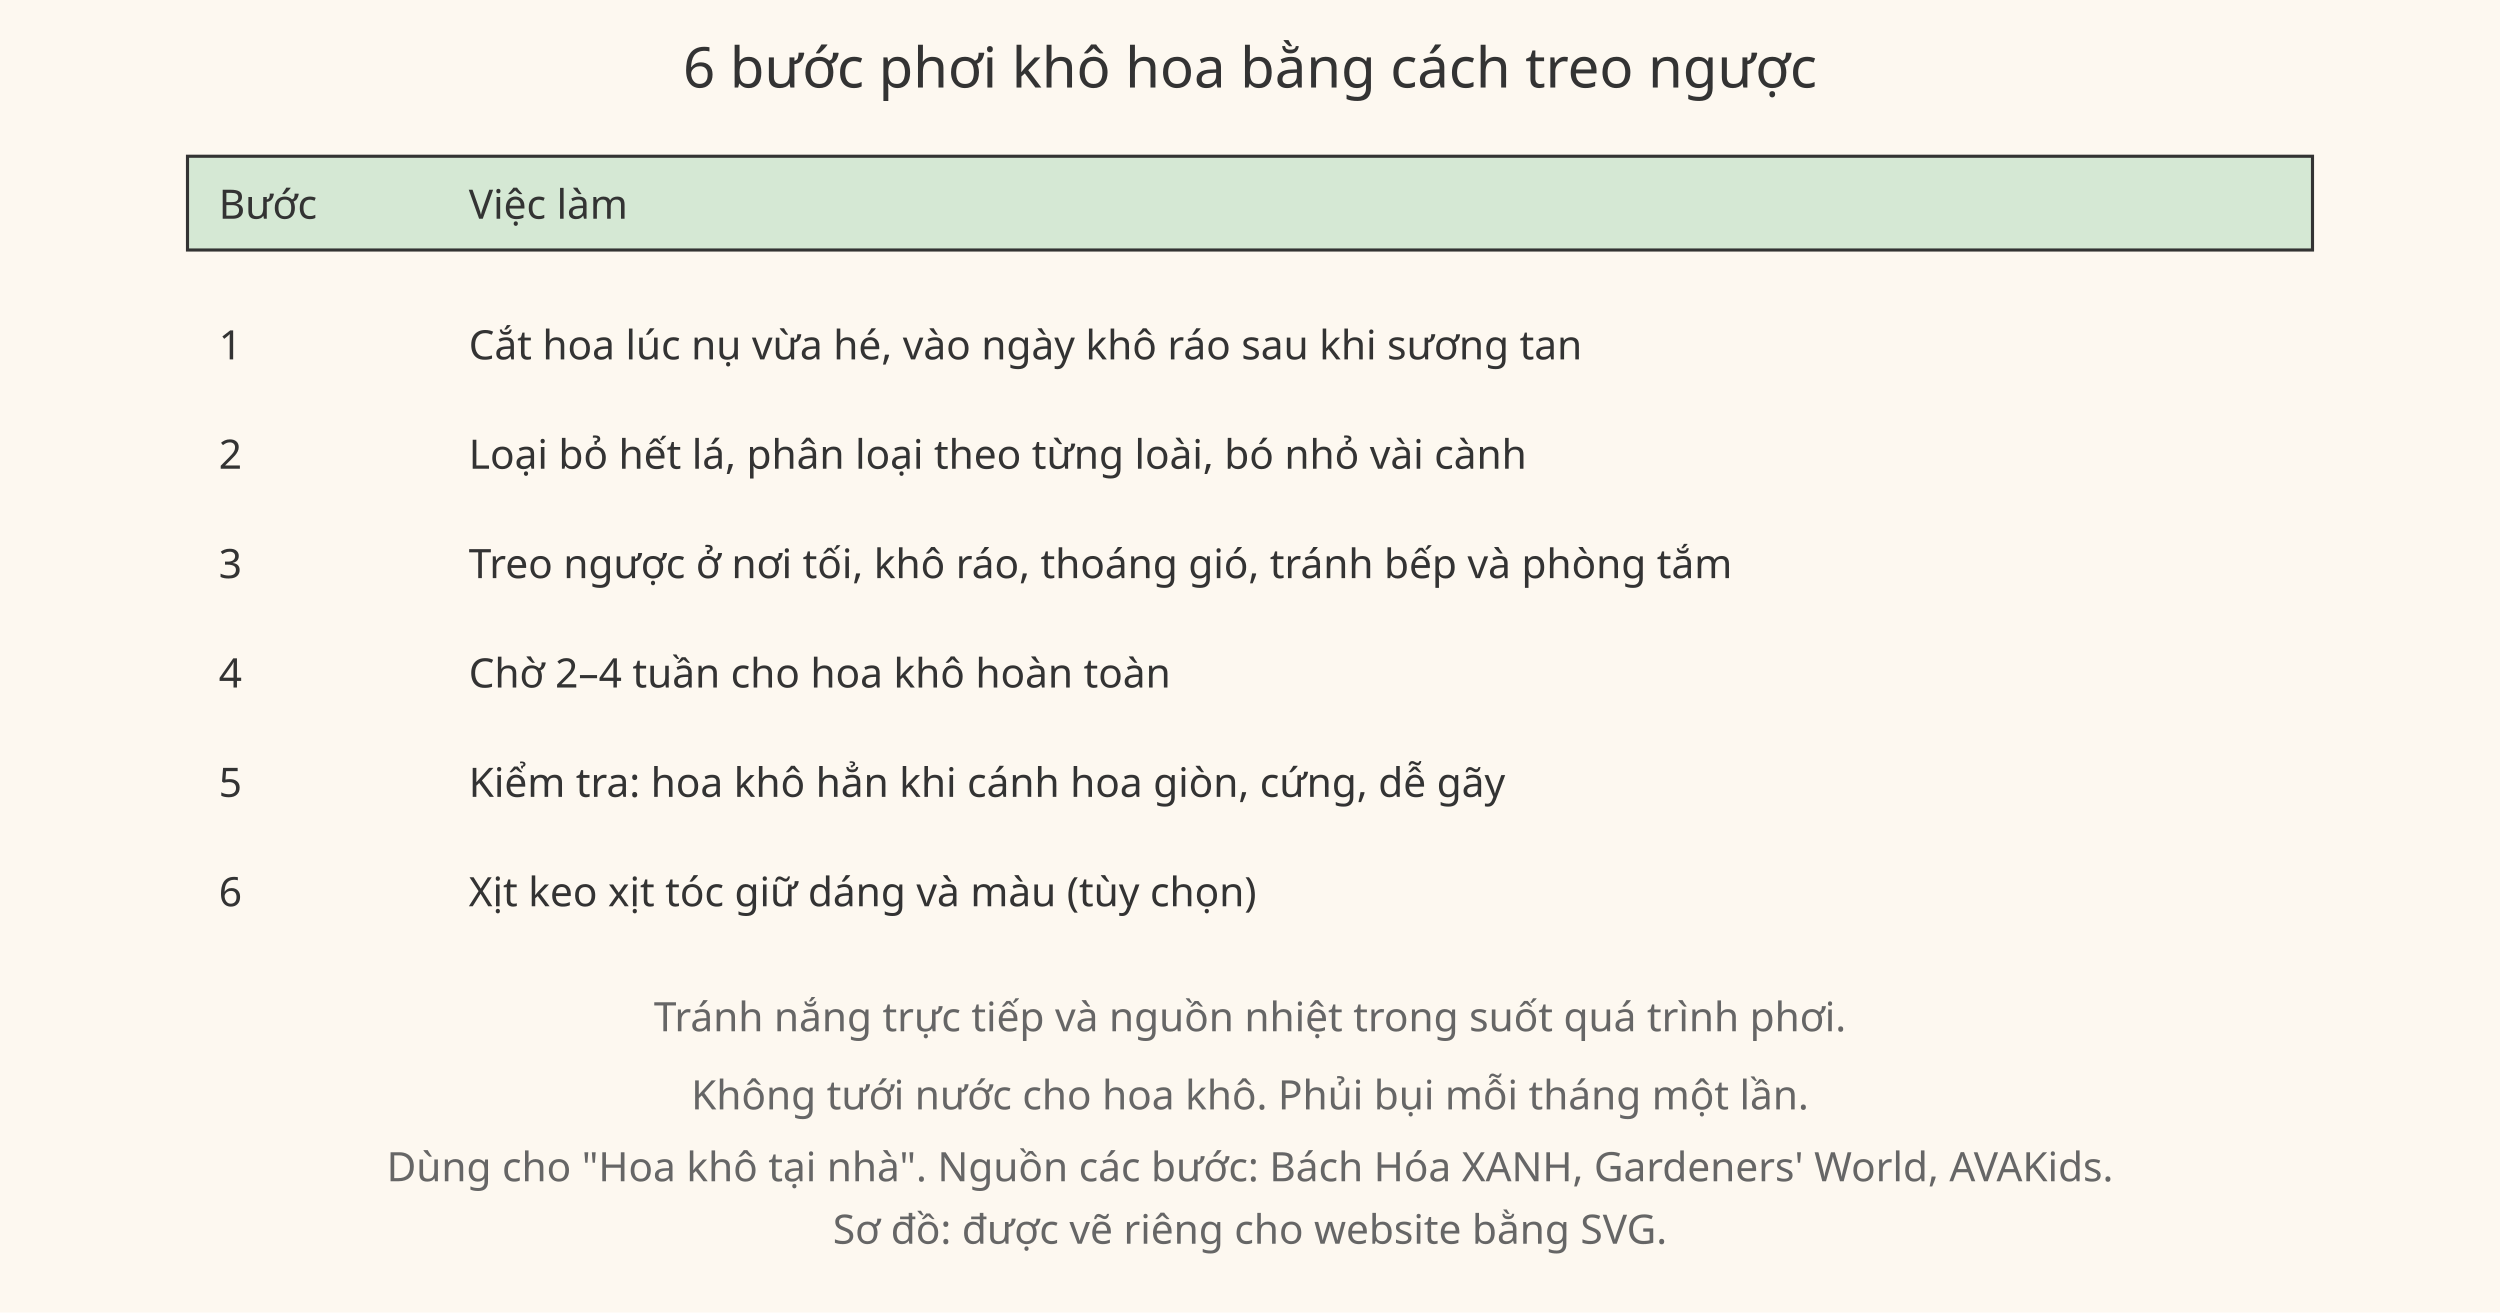
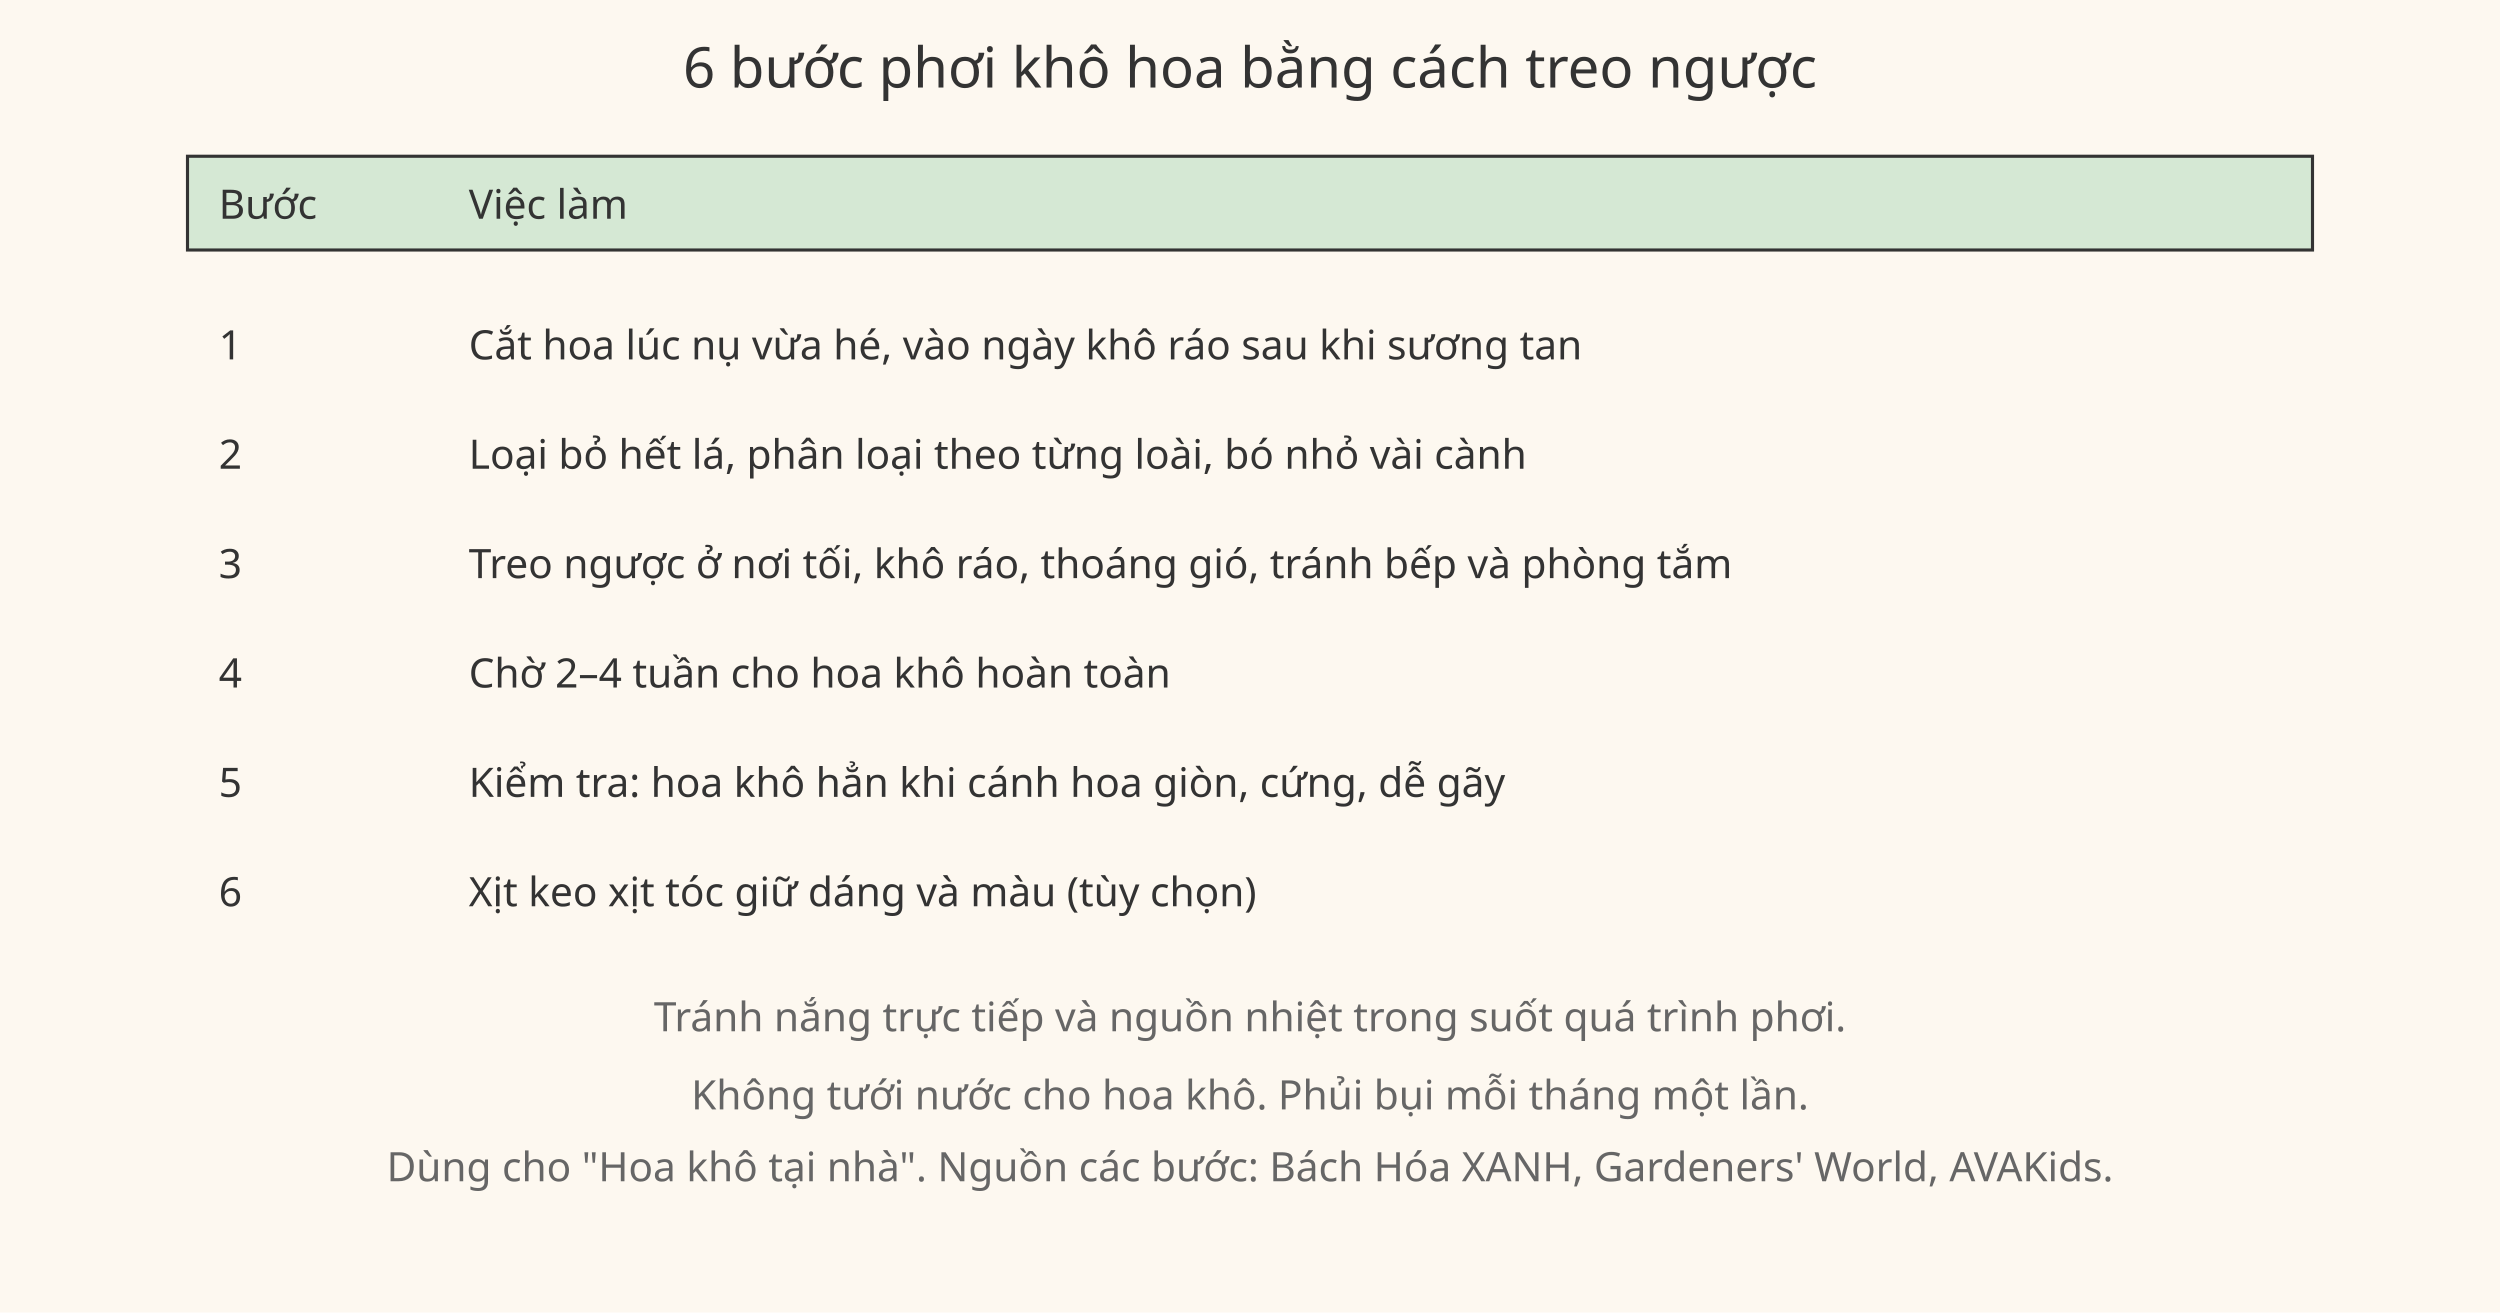
<svg xmlns="http://www.w3.org/2000/svg" width="800" height="420" viewBox="0 0 800 420" role="img">
  <rect width="800" height="420" fill="#fdf8f0" />
  <text x="400" y="28" text-anchor="middle" font-size="18" font-family="sans-serif" fill="#333">6 bước phơi khô hoa bằng cách treo ngược</text>
  <g font-family="sans-serif" font-size="13" fill="#333">
    <rect x="60" y="50" width="680" height="30" fill="#d5e8d4" stroke="#333" />
    <text x="70" y="70">Bước</text>
    <text x="150" y="70">Việc làm</text>
    <text x="70" y="115">1</text>
    <text x="150" y="115">Cắt hoa lúc nụ vừa hé, vào ngày khô ráo sau khi sương tan</text>
    <text x="70" y="150">2</text>
    <text x="150" y="150">Loại bỏ hết lá, phân loại theo từng loài, bó nhỏ vài cành</text>
    <text x="70" y="185">3</text>
    <text x="150" y="185">Treo ngược ở nơi tối, khô ráo, thoáng gió, tránh bếp và phòng tắm</text>
    <text x="70" y="220">4</text>
    <text x="150" y="220">Chờ 2–4 tuần cho hoa khô hoàn toàn</text>
    <text x="70" y="255">5</text>
    <text x="150" y="255">Kiểm tra: hoa khô hẳn khi cánh hoa giòn, cứng, dễ gãy</text>
    <text x="70" y="290">6</text>
    <text x="150" y="290">Xịt keo xịt tóc giữ dáng và màu (tùy chọn)</text>
  </g>
  <text x="400" y="330" text-anchor="middle" font-size="13" font-family="sans-serif" fill="#666">Tránh nắng trực tiếp và nguồn nhiệt trong suốt quá trình phơi.</text>
  <text x="400" y="355" text-anchor="middle" font-size="13" font-family="sans-serif" fill="#666">Không tưới nước cho hoa khô. Phủi bụi mỗi tháng một lần.</text>
  <text x="400" y="378" text-anchor="middle" font-size="13" font-family="sans-serif" fill="#666">Dùng cho "Hoa khô tại nhà". Nguồn các bước: Bách Hóa XANH, Gardeners' World, AVAKids.</text>
-   <text x="400" y="398" text-anchor="middle" font-size="13" font-family="sans-serif" fill="#666">Sơ đồ: được vẽ riêng cho website bằng SVG.</text>
</svg>
